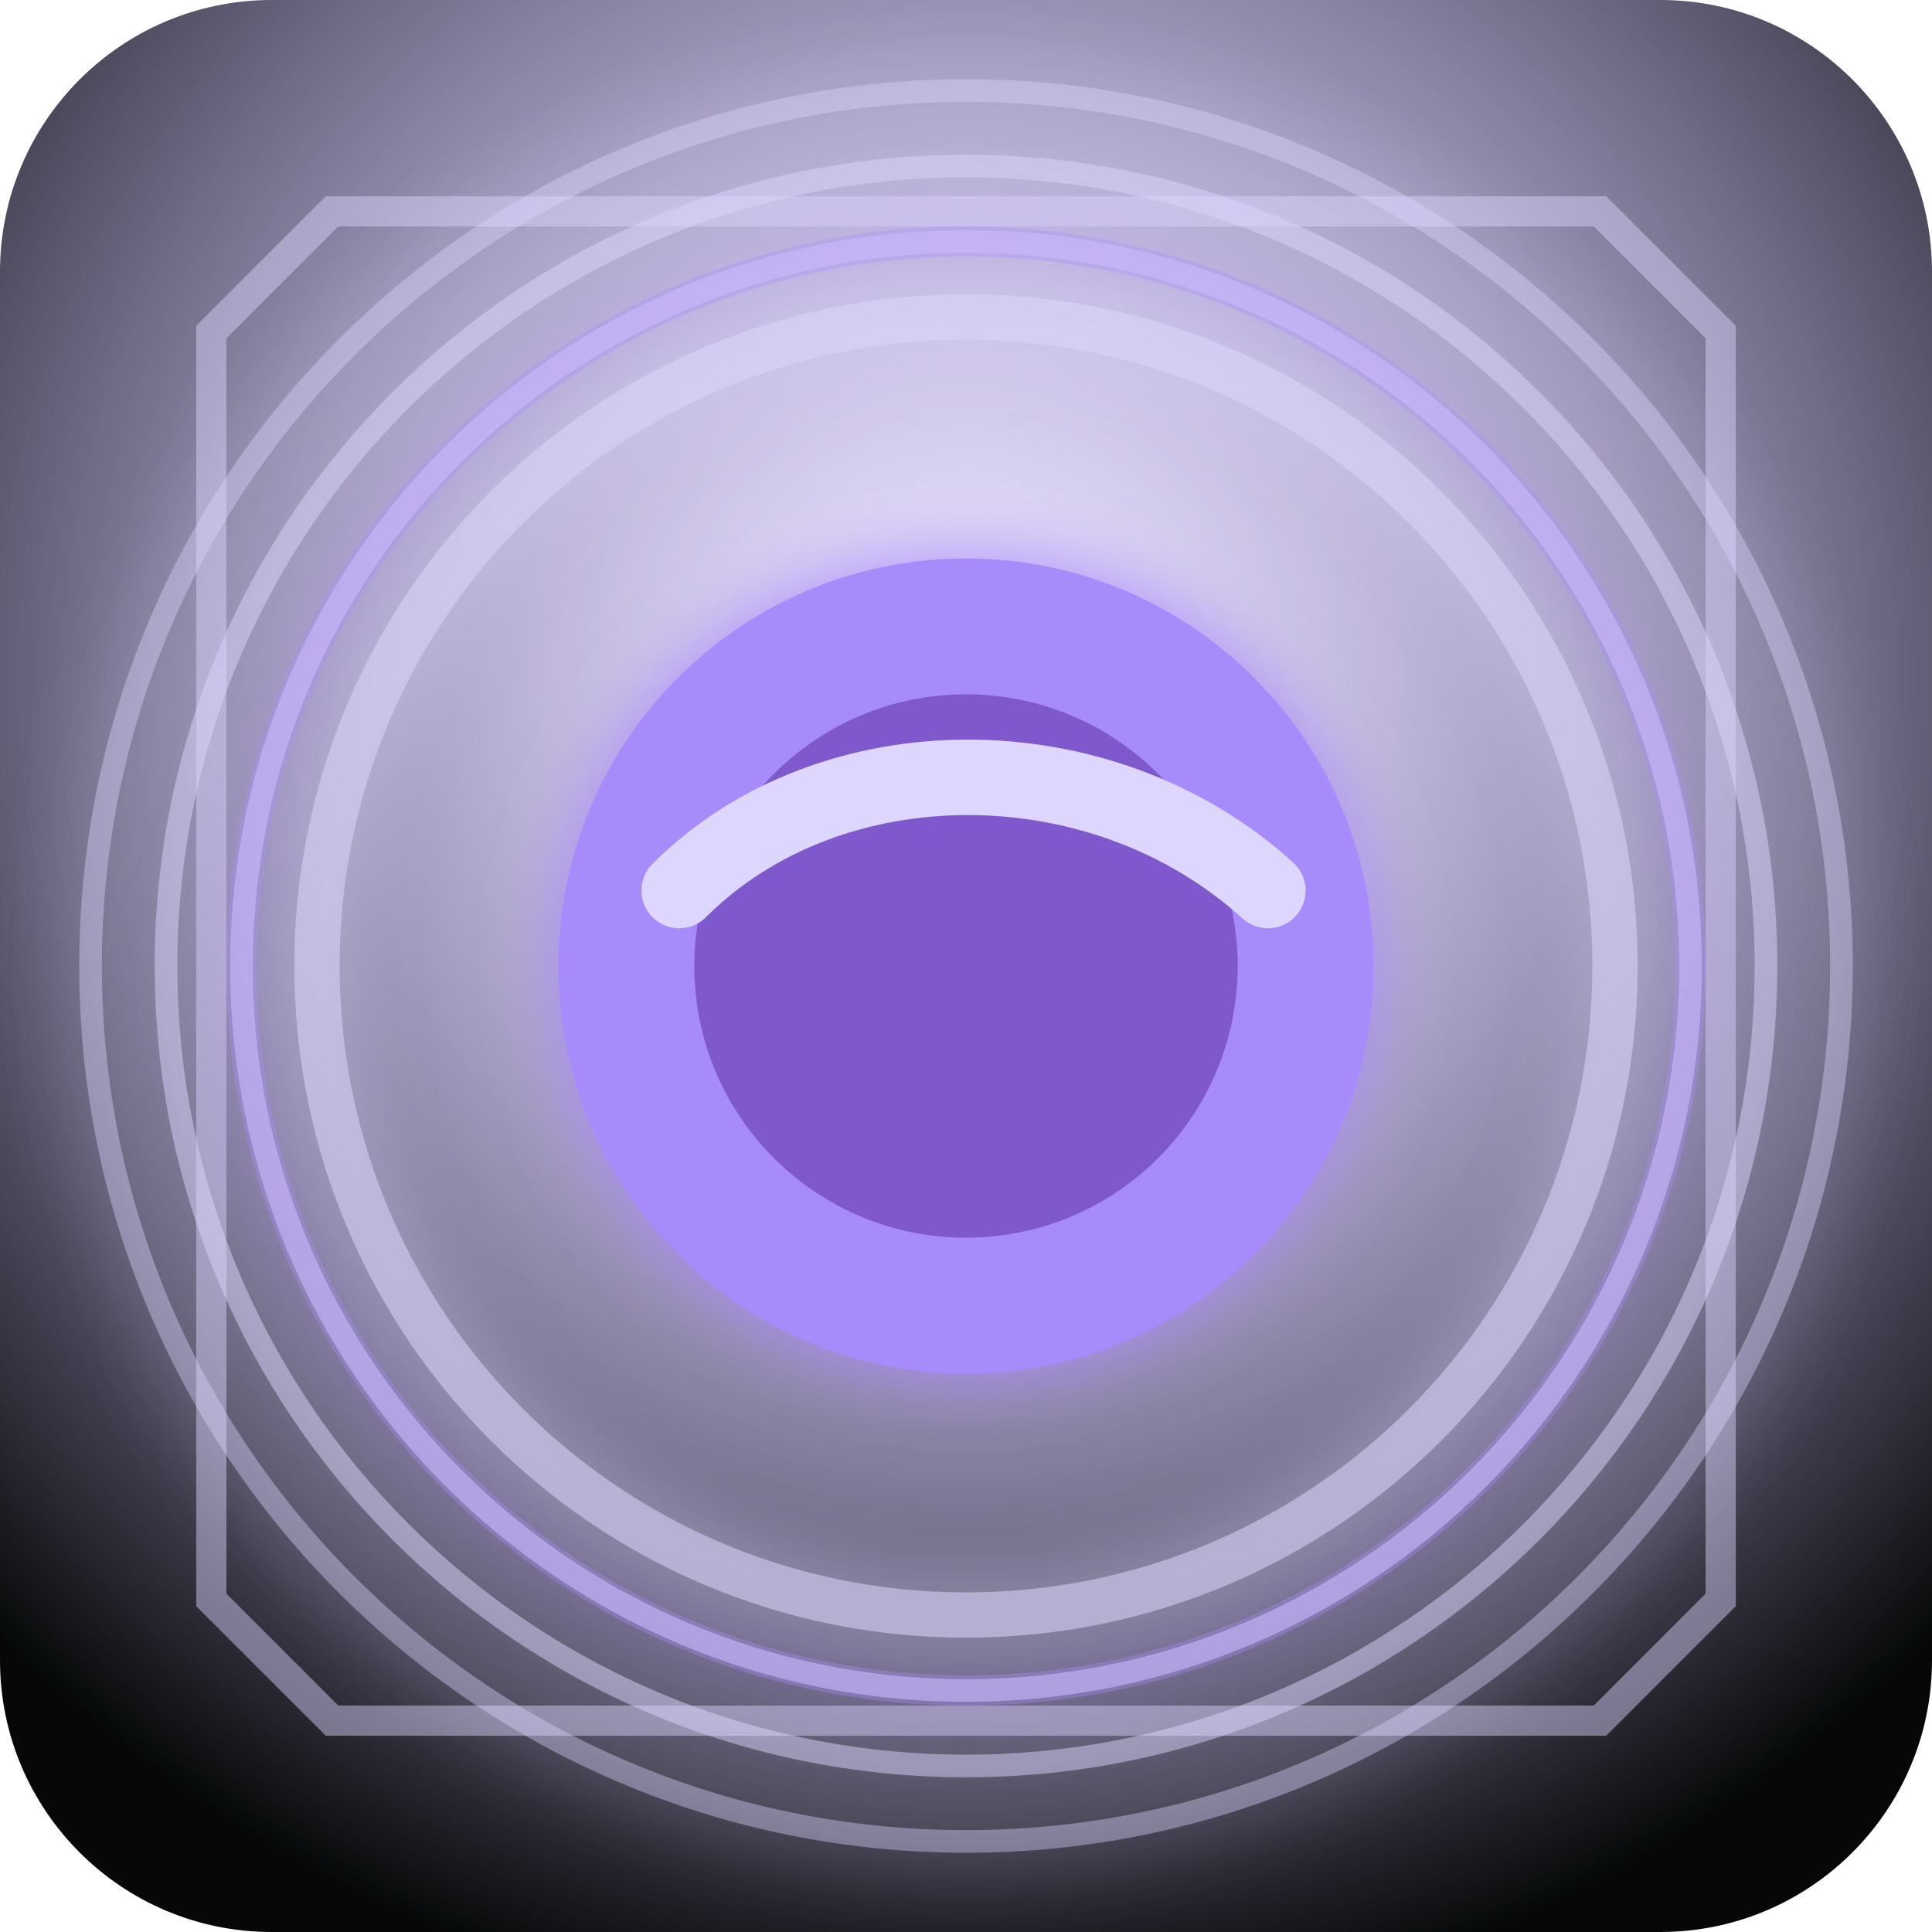
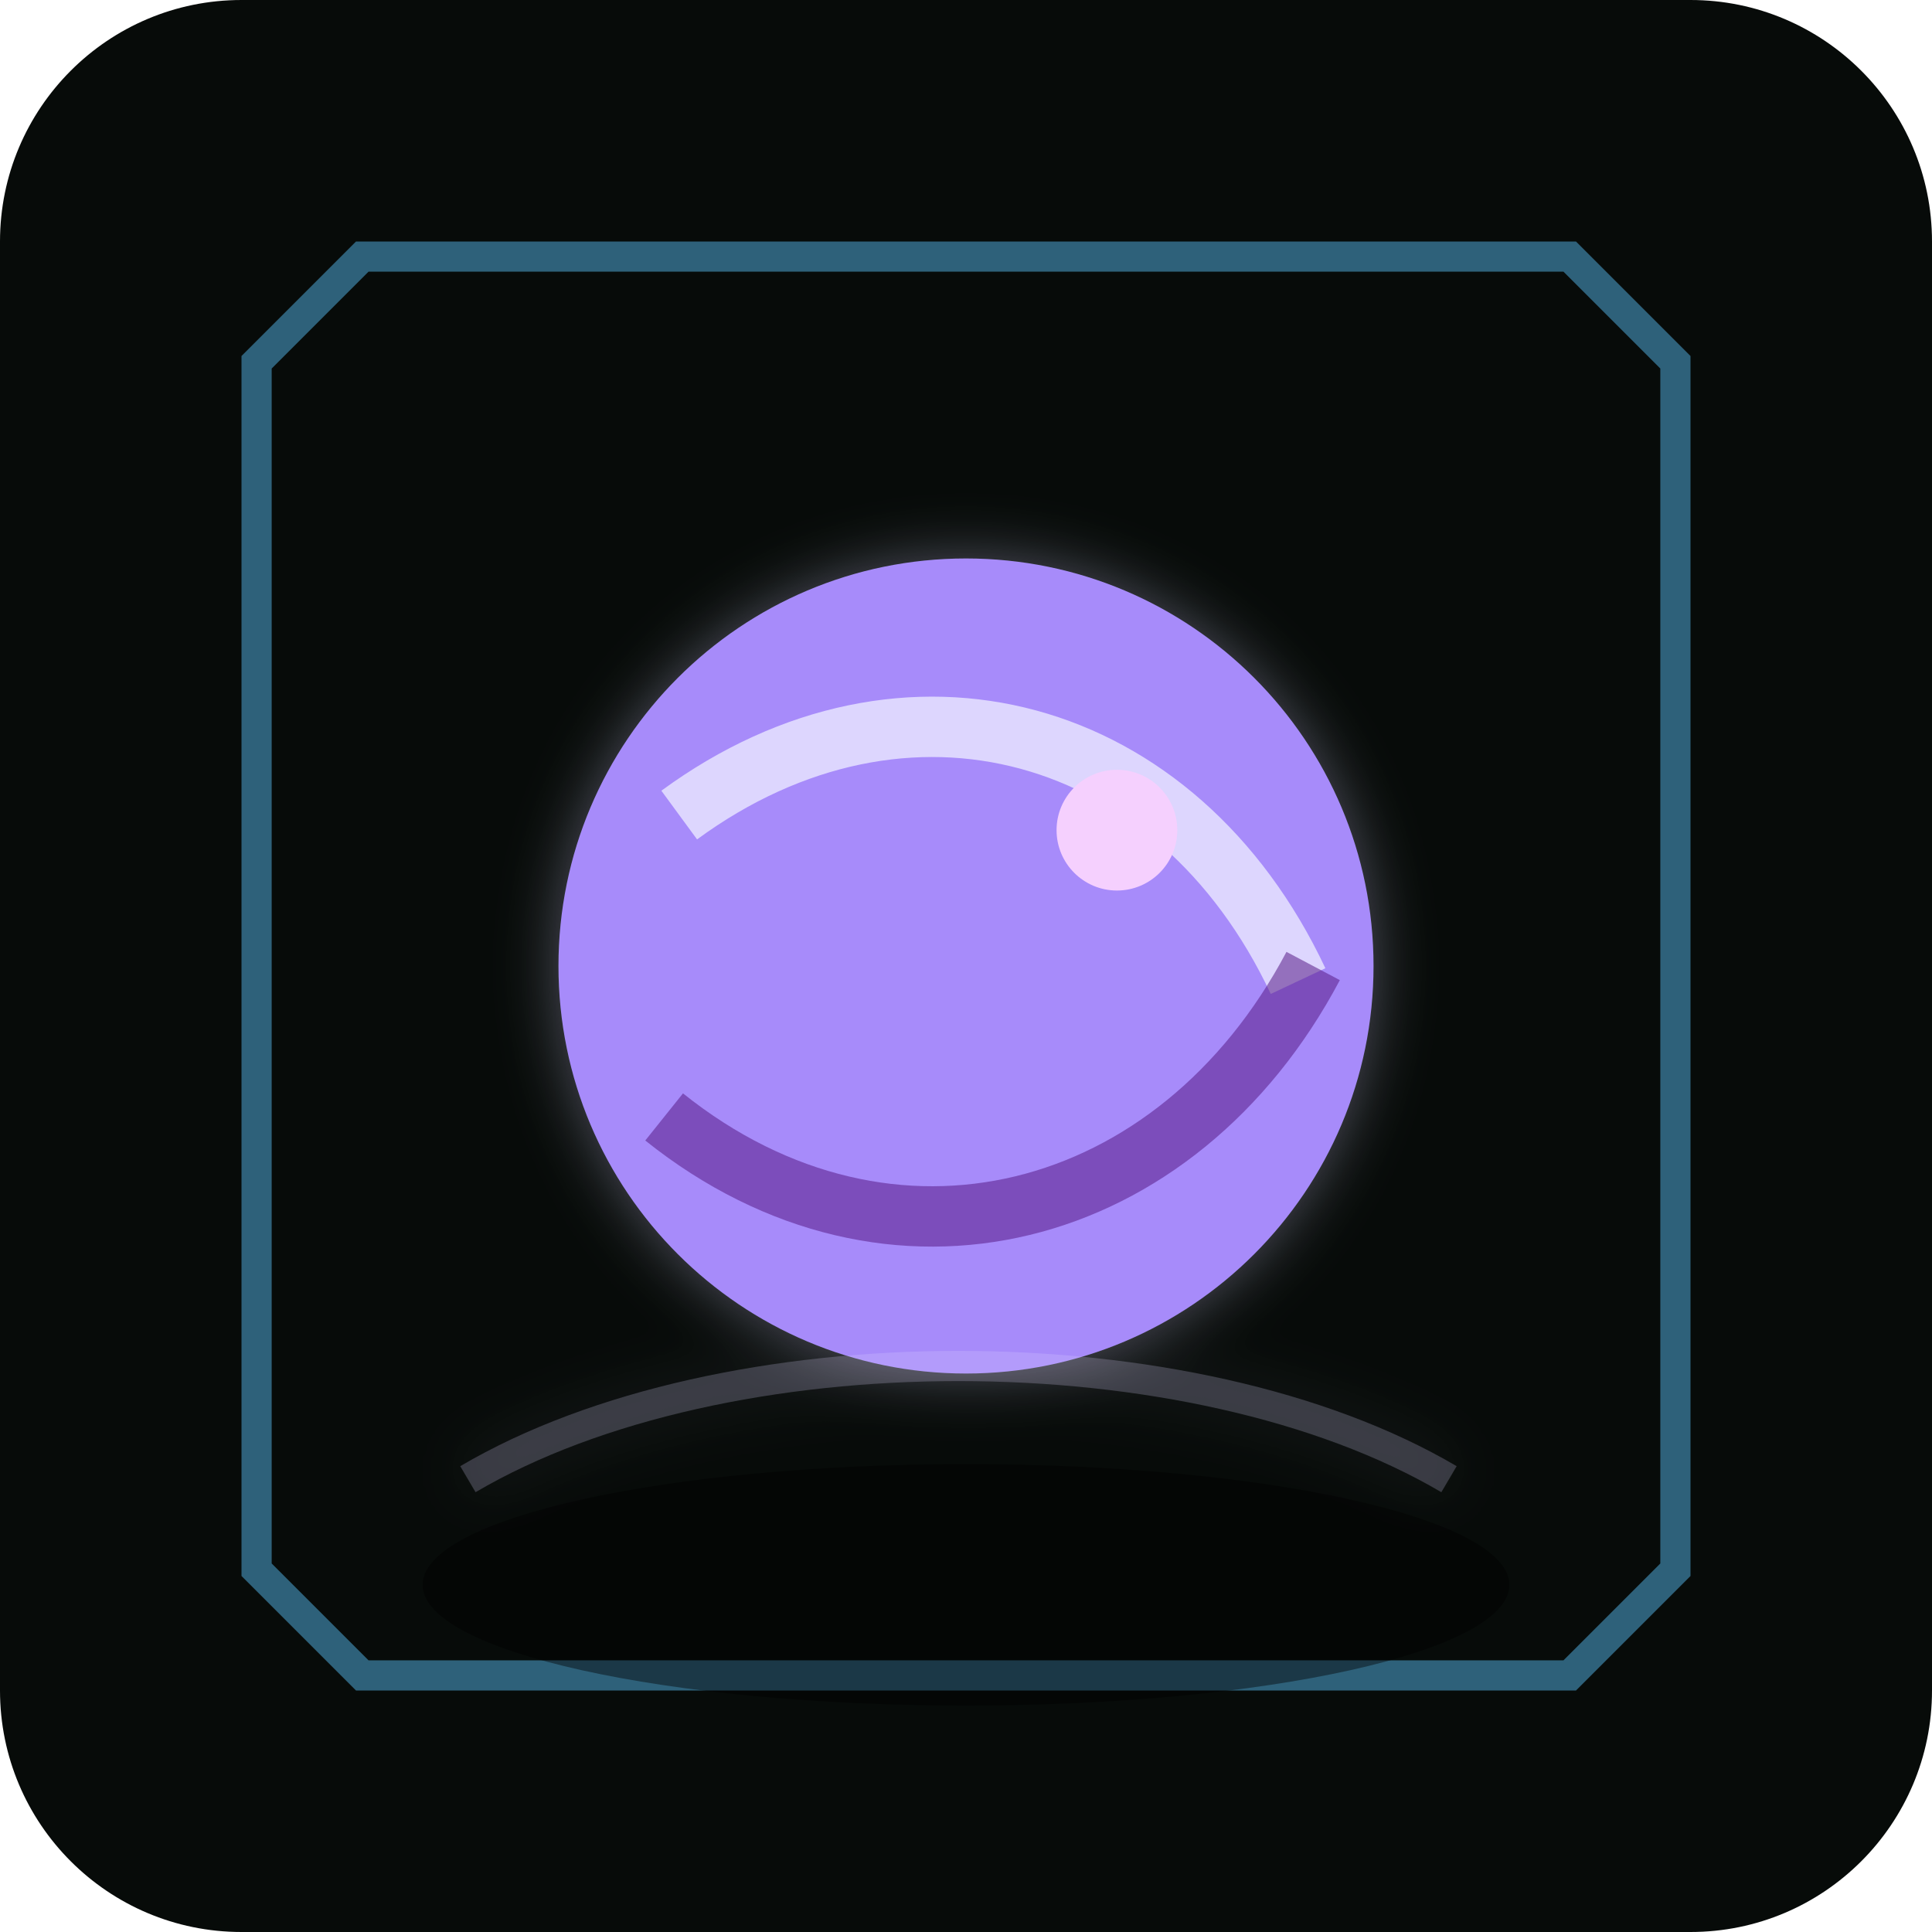
<svg xmlns="http://www.w3.org/2000/svg" viewBox="0 0 128 128" role="img" aria-label="duong-hon-dan">
  <defs>
-     <radialGradient id="bg" cx="50%" cy="35%" r="70%">
-       <stop offset="0" stop-color="#a78bfa" stop-opacity=".22" />
-       <stop offset="1" stop-color="#050807" />
-     </radialGradient>
-     <filter id="glow">
-       <feGaussianBlur stdDeviation="2.4" result="b" />
-       <feMerge>
-         <feMergeNode in="b" />
-         <feMergeNode in="SourceGraphic" />
-       </feMerge>
+     <filter id="s" x="-30%" y="-30%" width="160%" height="160%">
+       <feDropShadow dx="0" dy="4" stdDeviation="4" flood-color="#000" flood-opacity=".55" />
+       <feDropShadow dx="0" dy="0" stdDeviation="2" flood-color="#ddd6fe" flood-opacity=".35" />
    </filter>
  </defs>
-   <rect width="128" height="128" rx="18" fill="url(#bg)" />
-   <path d="M14 22 L22 14 H106 L114 22 V106 L106 114 H22 L14 106Z" fill="none" stroke="#ddd6fe" stroke-opacity=".46" stroke-width="2" />
-   <g filter="url(#glow)">
-     <circle cx="64" cy="64" r="48" stroke="#ddd6fe" stroke-width="1.5" fill="none" opacity=".6" />
-     <circle cx="64" cy="64" r="53" stroke="#ddd6fe" stroke-width="1.5" fill="none" opacity=".5" />
-     <circle cx="64" cy="64" r="58" stroke="#ddd6fe" stroke-width="1.5" fill="none" opacity=".4" />
+   <rect width="128" height="128" rx="16" fill="#070b09" />
+   <path d="M17 24 L24 17 H104 L111 24 V104 L104 111 H24 L17 104Z" fill="none" stroke="#5cc6ff" stroke-opacity=".46" stroke-width="2" />
+   <ellipse cx="64" cy="105" rx="36" ry="8" fill="#000" opacity=".42" />
+   <g filter="url(#s)">
    <circle cx="64" cy="64" r="27" fill="#a78bfa" />
-     <circle cx="64" cy="64" r="18" fill="#4c1d95" opacity=".45" />
-     <path d="M45 59 C55 49 73 49 84 59" stroke="#ddd6fe" stroke-width="5" fill="none" stroke-linecap="round" />
-     <circle cx="64" cy="64" r="43" stroke="#ddd6fe" stroke-width="3" fill="none" opacity=".55" />
-     <circle cx="64" cy="64" r="48" stroke="#a78bfa" stroke-width="2" fill="none" opacity=".35" />
+     <path d="M45 54 C60 43 78 48 86 65" stroke="#ddd6fe" stroke-width="4" fill="none" />
+     <path d="M44 74 C59 86 78 81 87 64" stroke="#581c87" stroke-width="4" fill="none" opacity=".55" />
+     <circle cx="74" cy="55" r="4" fill="#f5d0fe" />
+     <path d="M31 98 C48 88 79 88 96 98" stroke="#ddd6fe" stroke-width="2" fill="none" opacity=".22" />
  </g>
</svg>
